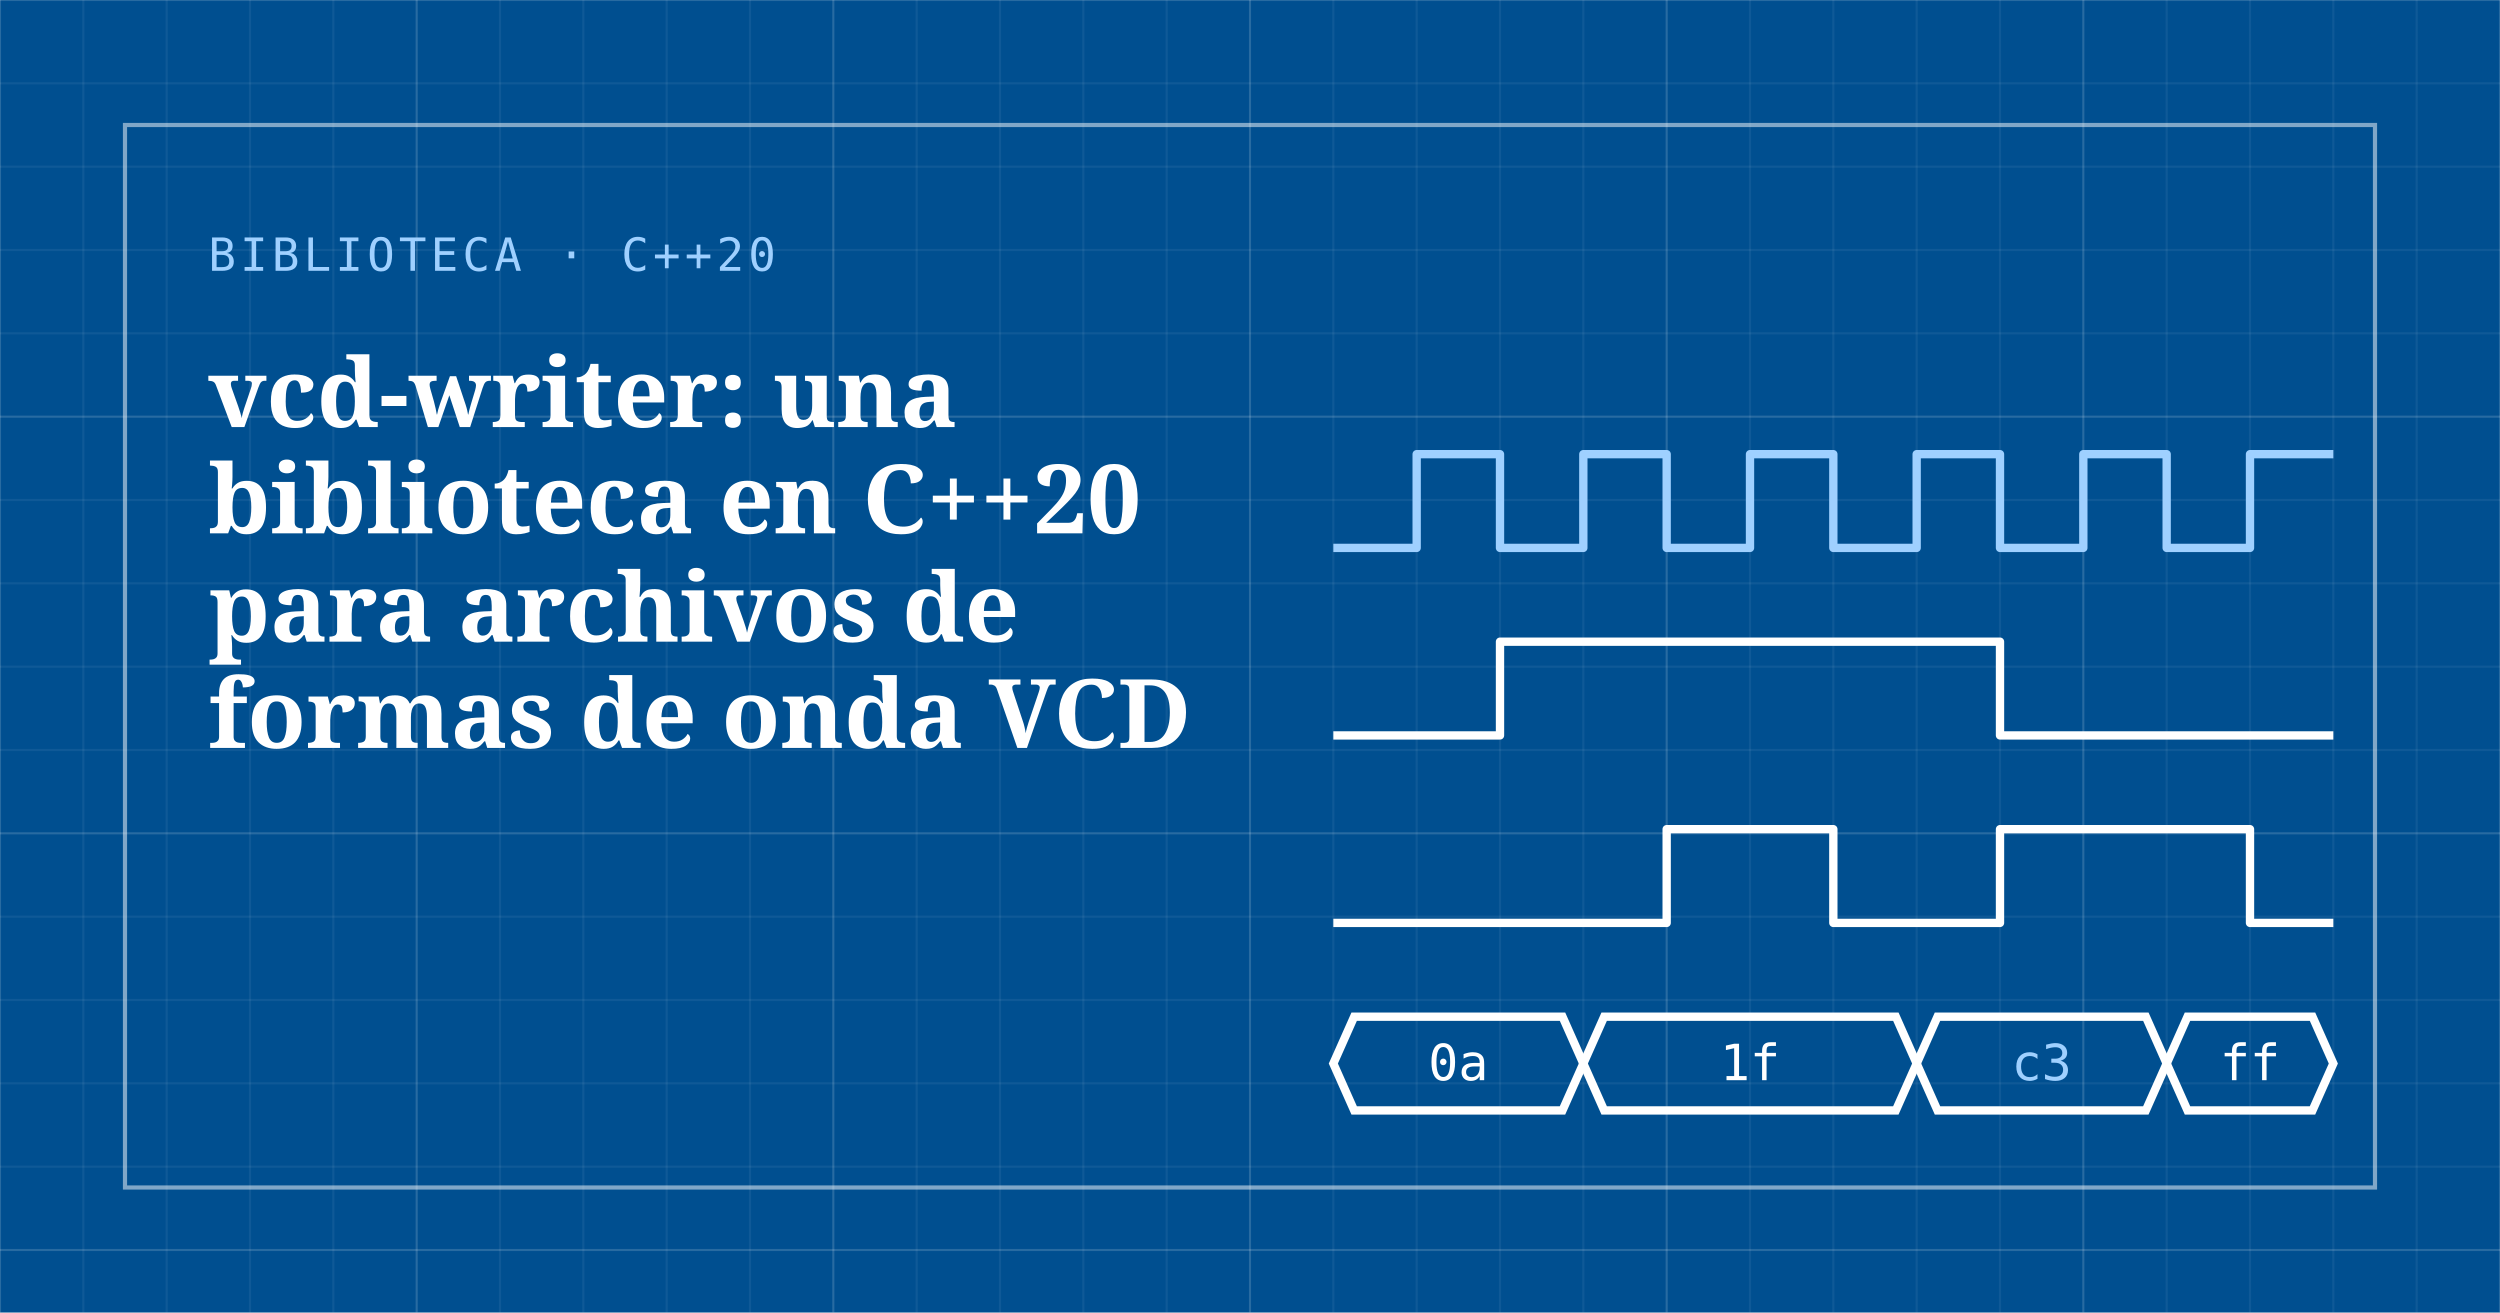
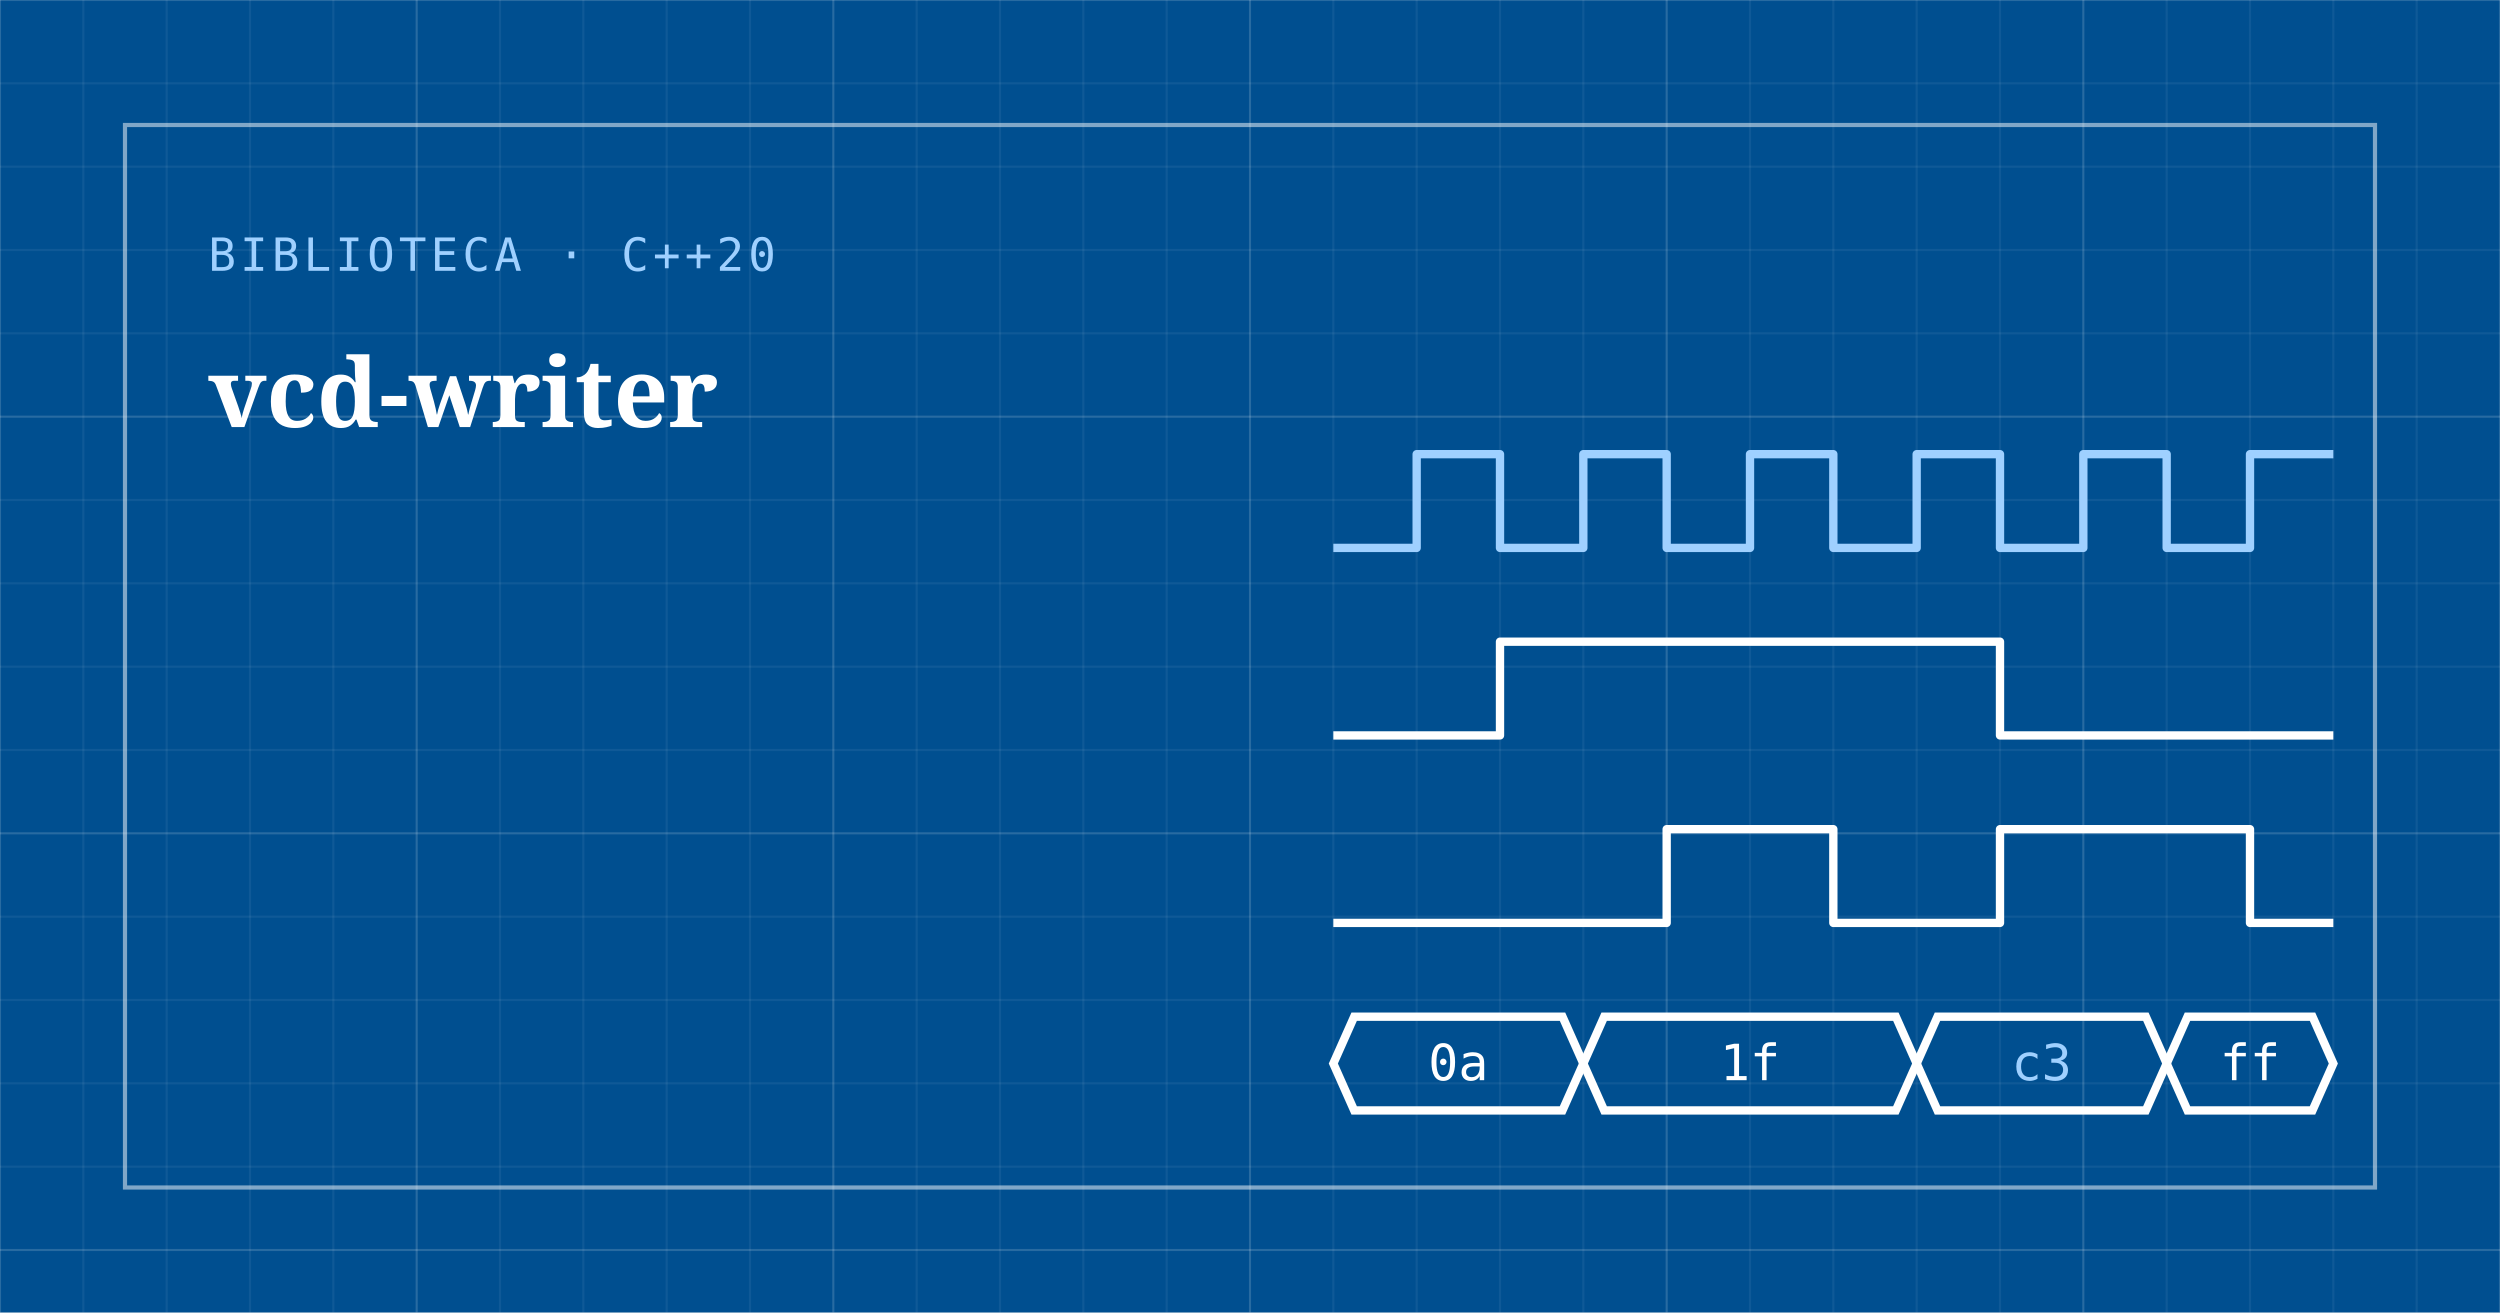
<svg xmlns="http://www.w3.org/2000/svg" width="1200" height="630" viewBox="0 0 1200 630">
  <rect width="1200" height="630" fill="#004f90" />
  <line x1="0" y1="0" x2="0" y2="630" stroke="#ffffff" stroke-opacity=".16" />
  <line x1="40" y1="0" x2="40" y2="630" stroke="#ffffff" stroke-opacity=".06" />
  <line x1="80" y1="0" x2="80" y2="630" stroke="#ffffff" stroke-opacity=".06" />
  <line x1="120" y1="0" x2="120" y2="630" stroke="#ffffff" stroke-opacity=".06" />
  <line x1="160" y1="0" x2="160" y2="630" stroke="#ffffff" stroke-opacity=".06" />
  <line x1="200" y1="0" x2="200" y2="630" stroke="#ffffff" stroke-opacity=".16" />
  <line x1="240" y1="0" x2="240" y2="630" stroke="#ffffff" stroke-opacity=".06" />
  <line x1="280" y1="0" x2="280" y2="630" stroke="#ffffff" stroke-opacity=".06" />
  <line x1="320" y1="0" x2="320" y2="630" stroke="#ffffff" stroke-opacity=".06" />
  <line x1="360" y1="0" x2="360" y2="630" stroke="#ffffff" stroke-opacity=".06" />
  <line x1="400" y1="0" x2="400" y2="630" stroke="#ffffff" stroke-opacity=".16" />
  <line x1="440" y1="0" x2="440" y2="630" stroke="#ffffff" stroke-opacity=".06" />
  <line x1="480" y1="0" x2="480" y2="630" stroke="#ffffff" stroke-opacity=".06" />
  <line x1="520" y1="0" x2="520" y2="630" stroke="#ffffff" stroke-opacity=".06" />
  <line x1="560" y1="0" x2="560" y2="630" stroke="#ffffff" stroke-opacity=".06" />
  <line x1="600" y1="0" x2="600" y2="630" stroke="#ffffff" stroke-opacity=".16" />
  <line x1="640" y1="0" x2="640" y2="630" stroke="#ffffff" stroke-opacity=".06" />
  <line x1="680" y1="0" x2="680" y2="630" stroke="#ffffff" stroke-opacity=".06" />
  <line x1="720" y1="0" x2="720" y2="630" stroke="#ffffff" stroke-opacity=".06" />
  <line x1="760" y1="0" x2="760" y2="630" stroke="#ffffff" stroke-opacity=".06" />
  <line x1="800" y1="0" x2="800" y2="630" stroke="#ffffff" stroke-opacity=".16" />
  <line x1="840" y1="0" x2="840" y2="630" stroke="#ffffff" stroke-opacity=".06" />
  <line x1="880" y1="0" x2="880" y2="630" stroke="#ffffff" stroke-opacity=".06" />
  <line x1="920" y1="0" x2="920" y2="630" stroke="#ffffff" stroke-opacity=".06" />
  <line x1="960" y1="0" x2="960" y2="630" stroke="#ffffff" stroke-opacity=".06" />
  <line x1="1000" y1="0" x2="1000" y2="630" stroke="#ffffff" stroke-opacity=".16" />
  <line x1="1040" y1="0" x2="1040" y2="630" stroke="#ffffff" stroke-opacity=".06" />
  <line x1="1080" y1="0" x2="1080" y2="630" stroke="#ffffff" stroke-opacity=".06" />
  <line x1="1120" y1="0" x2="1120" y2="630" stroke="#ffffff" stroke-opacity=".06" />
  <line x1="1160" y1="0" x2="1160" y2="630" stroke="#ffffff" stroke-opacity=".06" />
  <line x1="1200" y1="0" x2="1200" y2="630" stroke="#ffffff" stroke-opacity=".16" />
  <line x1="0" y1="0" x2="1200" y2="0" stroke="#ffffff" stroke-opacity=".16" />
  <line x1="0" y1="40" x2="1200" y2="40" stroke="#ffffff" stroke-opacity=".06" />
  <line x1="0" y1="80" x2="1200" y2="80" stroke="#ffffff" stroke-opacity=".06" />
  <line x1="0" y1="120" x2="1200" y2="120" stroke="#ffffff" stroke-opacity=".06" />
  <line x1="0" y1="160" x2="1200" y2="160" stroke="#ffffff" stroke-opacity=".06" />
  <line x1="0" y1="200" x2="1200" y2="200" stroke="#ffffff" stroke-opacity=".16" />
  <line x1="0" y1="240" x2="1200" y2="240" stroke="#ffffff" stroke-opacity=".06" />
  <line x1="0" y1="280" x2="1200" y2="280" stroke="#ffffff" stroke-opacity=".06" />
  <line x1="0" y1="320" x2="1200" y2="320" stroke="#ffffff" stroke-opacity=".06" />
  <line x1="0" y1="360" x2="1200" y2="360" stroke="#ffffff" stroke-opacity=".06" />
  <line x1="0" y1="400" x2="1200" y2="400" stroke="#ffffff" stroke-opacity=".16" />
  <line x1="0" y1="440" x2="1200" y2="440" stroke="#ffffff" stroke-opacity=".06" />
  <line x1="0" y1="480" x2="1200" y2="480" stroke="#ffffff" stroke-opacity=".06" />
  <line x1="0" y1="520" x2="1200" y2="520" stroke="#ffffff" stroke-opacity=".06" />
  <line x1="0" y1="560" x2="1200" y2="560" stroke="#ffffff" stroke-opacity=".06" />
  <line x1="0" y1="600" x2="1200" y2="600" stroke="#ffffff" stroke-opacity=".16" />
  <polyline points="640.0,263.0 680.0,263.0 680.0,218.0 720.0,218.0 720.0,263.0 760.0,263.0 760.0,218.0 800.0,218.0 800.0,263.0 840.0,263.0 840.0,218.0 880.0,218.0 880.0,263.0 920.0,263.0 920.0,218.0 960.0,218.0 960.0,263.0 1000.0,263.0 1000.0,218.0 1040.0,218.0 1040.0,263.0 1080.0,263.0 1080.0,218.0 1120.0,218.0" fill="none" stroke="#9fd0ff" stroke-width="4" stroke-linejoin="round" />
  <polyline points="640.0,353.0 680.0,353.0 720.0,353.0 720.0,308.0 760.0,308.0 800.0,308.0 840.0,308.0 880.0,308.0 920.0,308.0 960.0,308.0 960.0,353.0 1000.0,353.0 1040.0,353.0 1080.0,353.0 1120.0,353.0" fill="none" stroke="#ffffff" stroke-width="4" stroke-linejoin="round" />
  <polyline points="640.0,443.0 680.0,443.0 720.0,443.0 760.0,443.0 800.0,443.0 800.0,398.0 840.0,398.0 880.0,398.0 880.0,443.0 920.0,443.0 960.0,443.0 960.0,398.0 1000.0,398.0 1040.0,398.0 1080.0,398.0 1080.0,443.0 1120.0,443.0" fill="none" stroke="#ffffff" stroke-width="4" stroke-linejoin="round" />
  <polygon points="650.0,488.0 750.0,488.0 760.0,510.5 750.0,533.0 650.0,533.0 640.0,510.5" fill="none" stroke="#ffffff" stroke-width="4" />
  <text x="700.0" y="518.5" text-anchor="middle" font-family="'JetBrains Mono', Consolas, monospace" font-size="24" fill="#ffffff">0a</text>
  <polygon points="770.0,488.0 910.0,488.0 920.0,510.5 910.0,533.0 770.0,533.0 760.0,510.5" fill="none" stroke="#ffffff" stroke-width="4" />
  <text x="840.0" y="518.5" text-anchor="middle" font-family="'JetBrains Mono', Consolas, monospace" font-size="24" fill="#ffffff">1f</text>
  <polygon points="930.0,488.0 1030.0,488.0 1040.0,510.5 1030.0,533.0 930.0,533.0 920.0,510.5" fill="none" stroke="#ffffff" stroke-width="4" />
  <text x="980.0" y="518.5" text-anchor="middle" font-family="'JetBrains Mono', Consolas, monospace" font-size="24" fill="#9fd0ff">c3</text>
  <polygon points="1050.0,488.0 1110.0,488.0 1120.0,510.5 1110.0,533.0 1050.0,533.0 1040.0,510.5" fill="none" stroke="#ffffff" stroke-width="4" />
  <text x="1080.0" y="518.5" text-anchor="middle" font-family="'JetBrains Mono', Consolas, monospace" font-size="24" fill="#ffffff">ff</text>
  <rect x="60" y="60" width="1080" height="510" fill="none" stroke="#ffffff" stroke-opacity=".5" stroke-width="2" />
  <text x="100" y="130" font-family="'JetBrains Mono', Consolas, monospace" font-size="22" letter-spacing="2" fill="#9fd0ff">BIBLIOTECA · C++20</text>
-   <text x="100" y="205" font-family="'Source Serif 4', Georgia, serif" font-weight="600" font-size="46" fill="#ffffff">vcd-writer: una</text>
-   <text x="100" y="256" font-family="'Source Serif 4', Georgia, serif" font-weight="600" font-size="46" fill="#ffffff">biblioteca en C++20</text>
-   <text x="100" y="308" font-family="'Source Serif 4', Georgia, serif" font-weight="600" font-size="46" fill="#ffffff">para archivos de</text>
-   <text x="100" y="359" font-family="'Source Serif 4', Georgia, serif" font-weight="600" font-size="46" fill="#ffffff">formas de onda VCD</text>
+   <text x="100" y="205" font-family="'Source Serif 4', Georgia, serif" font-weight="600" font-size="46" fill="#ffffff">vcd-writer</text>
</svg>
